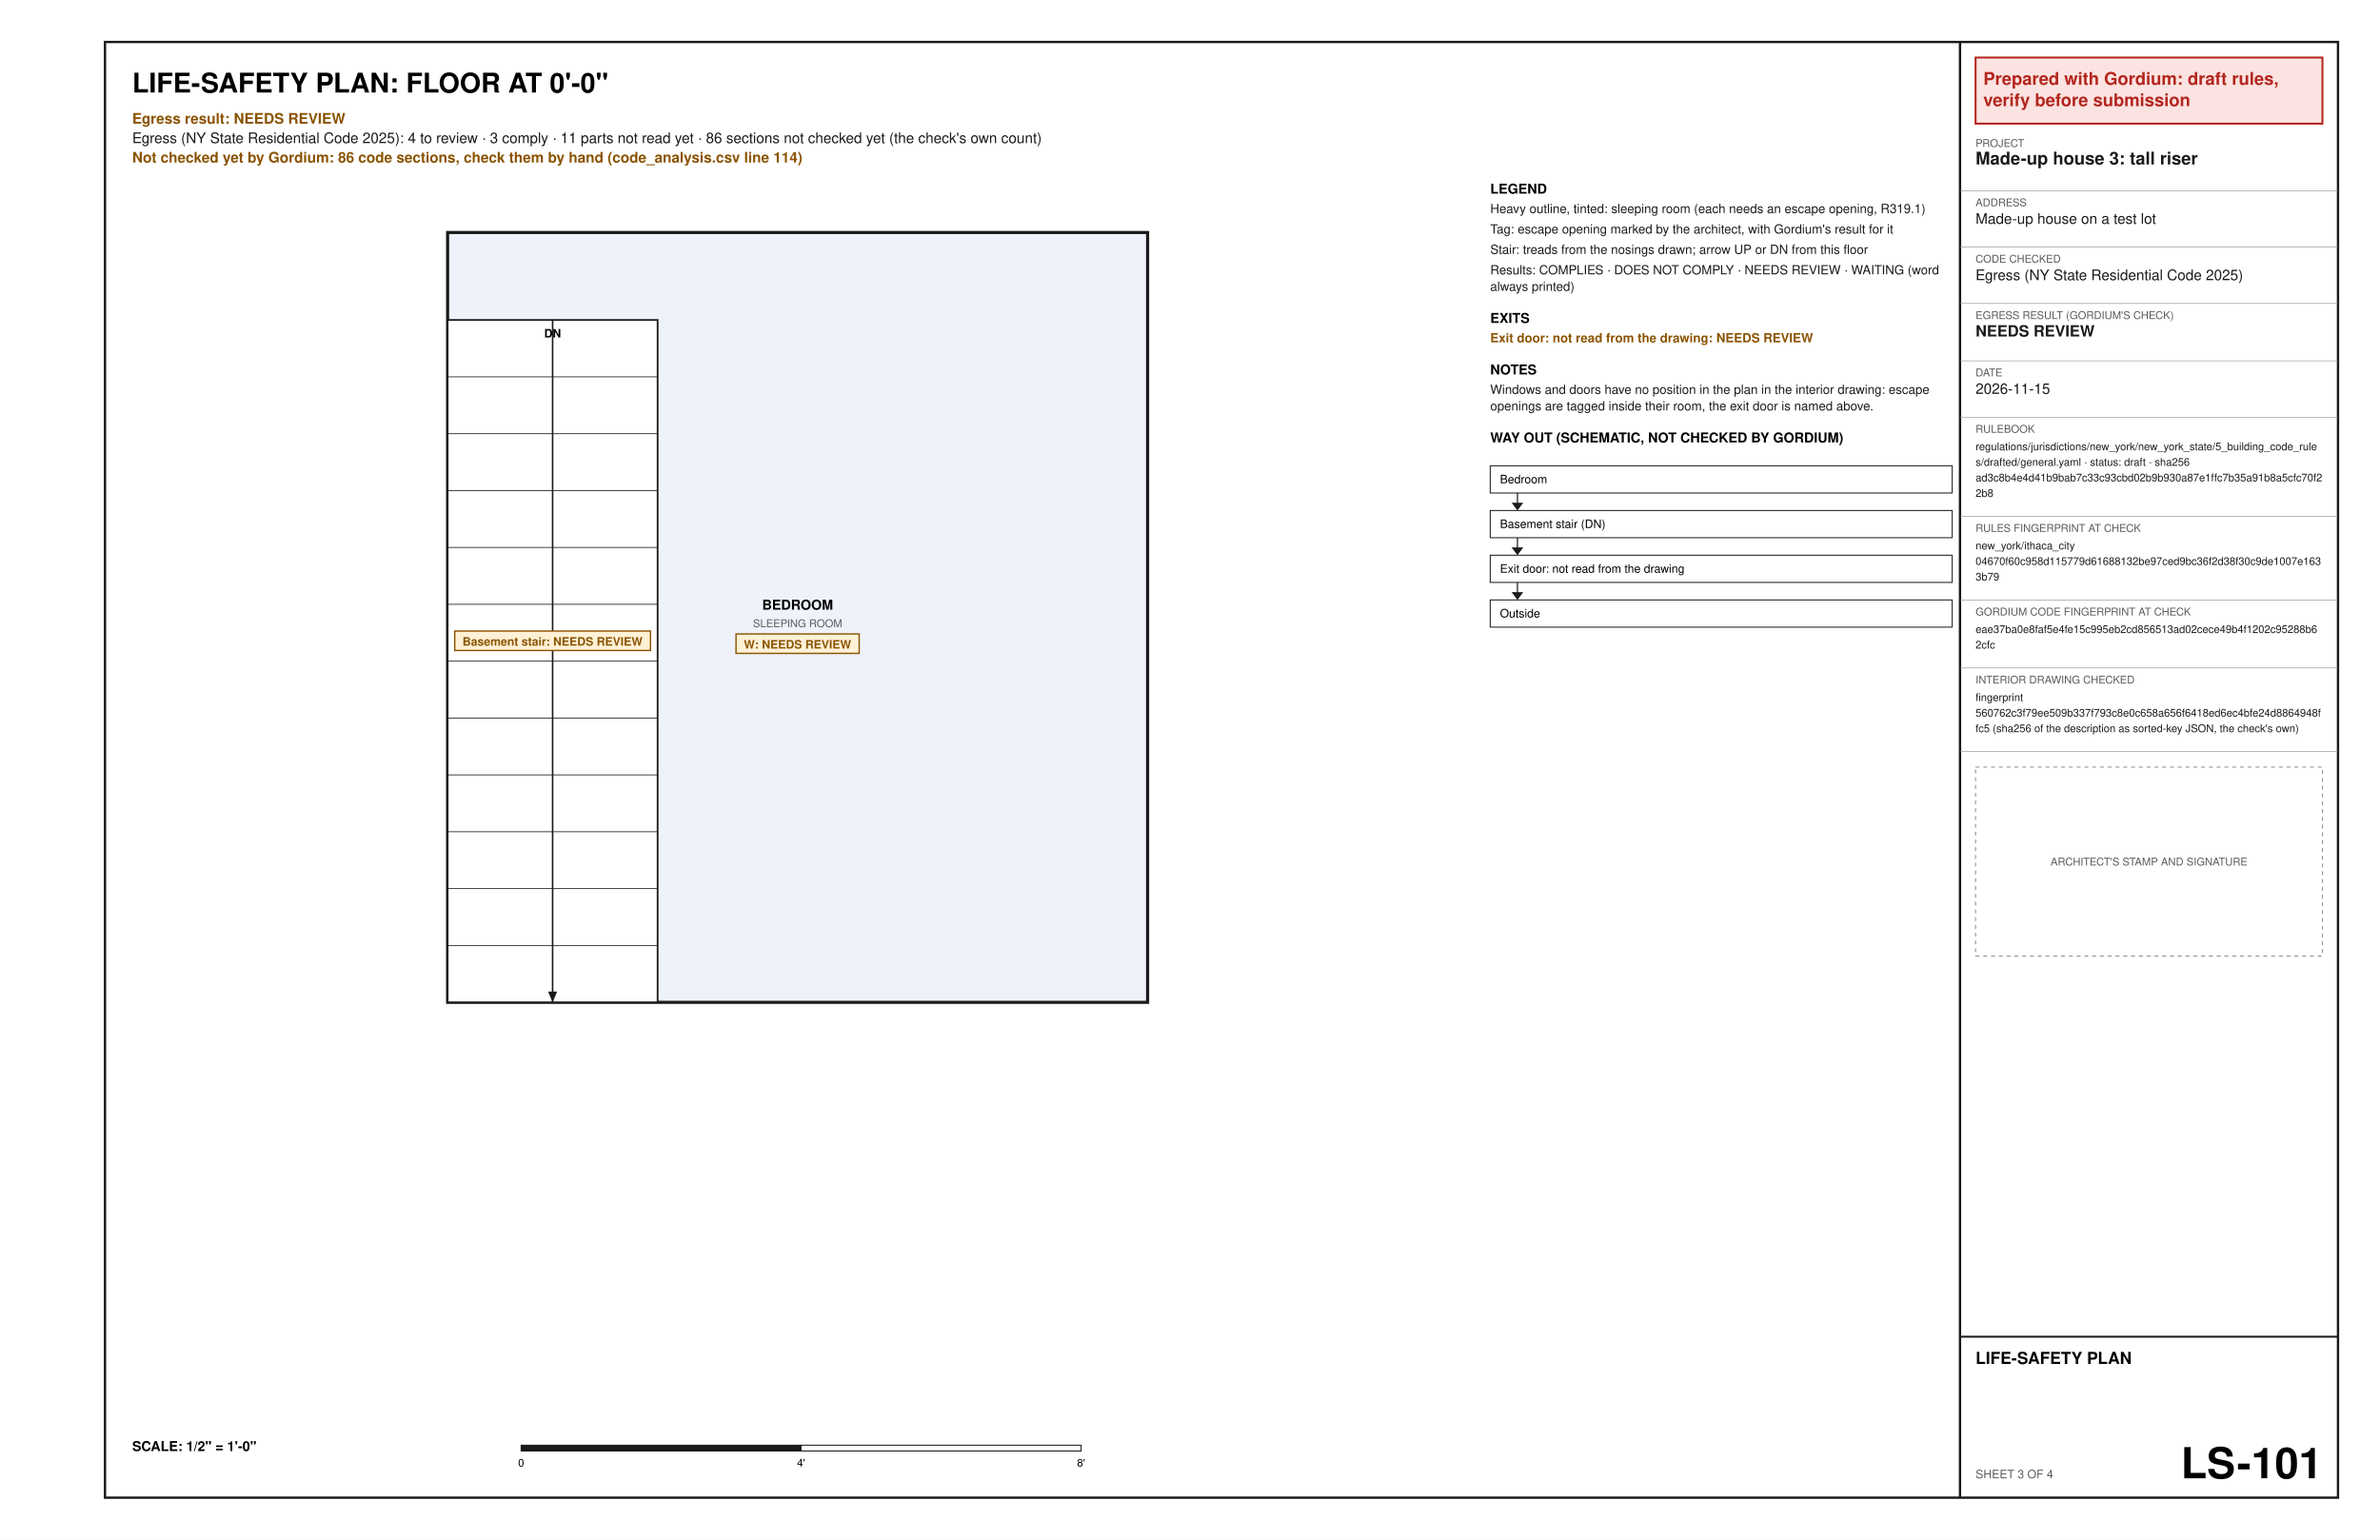
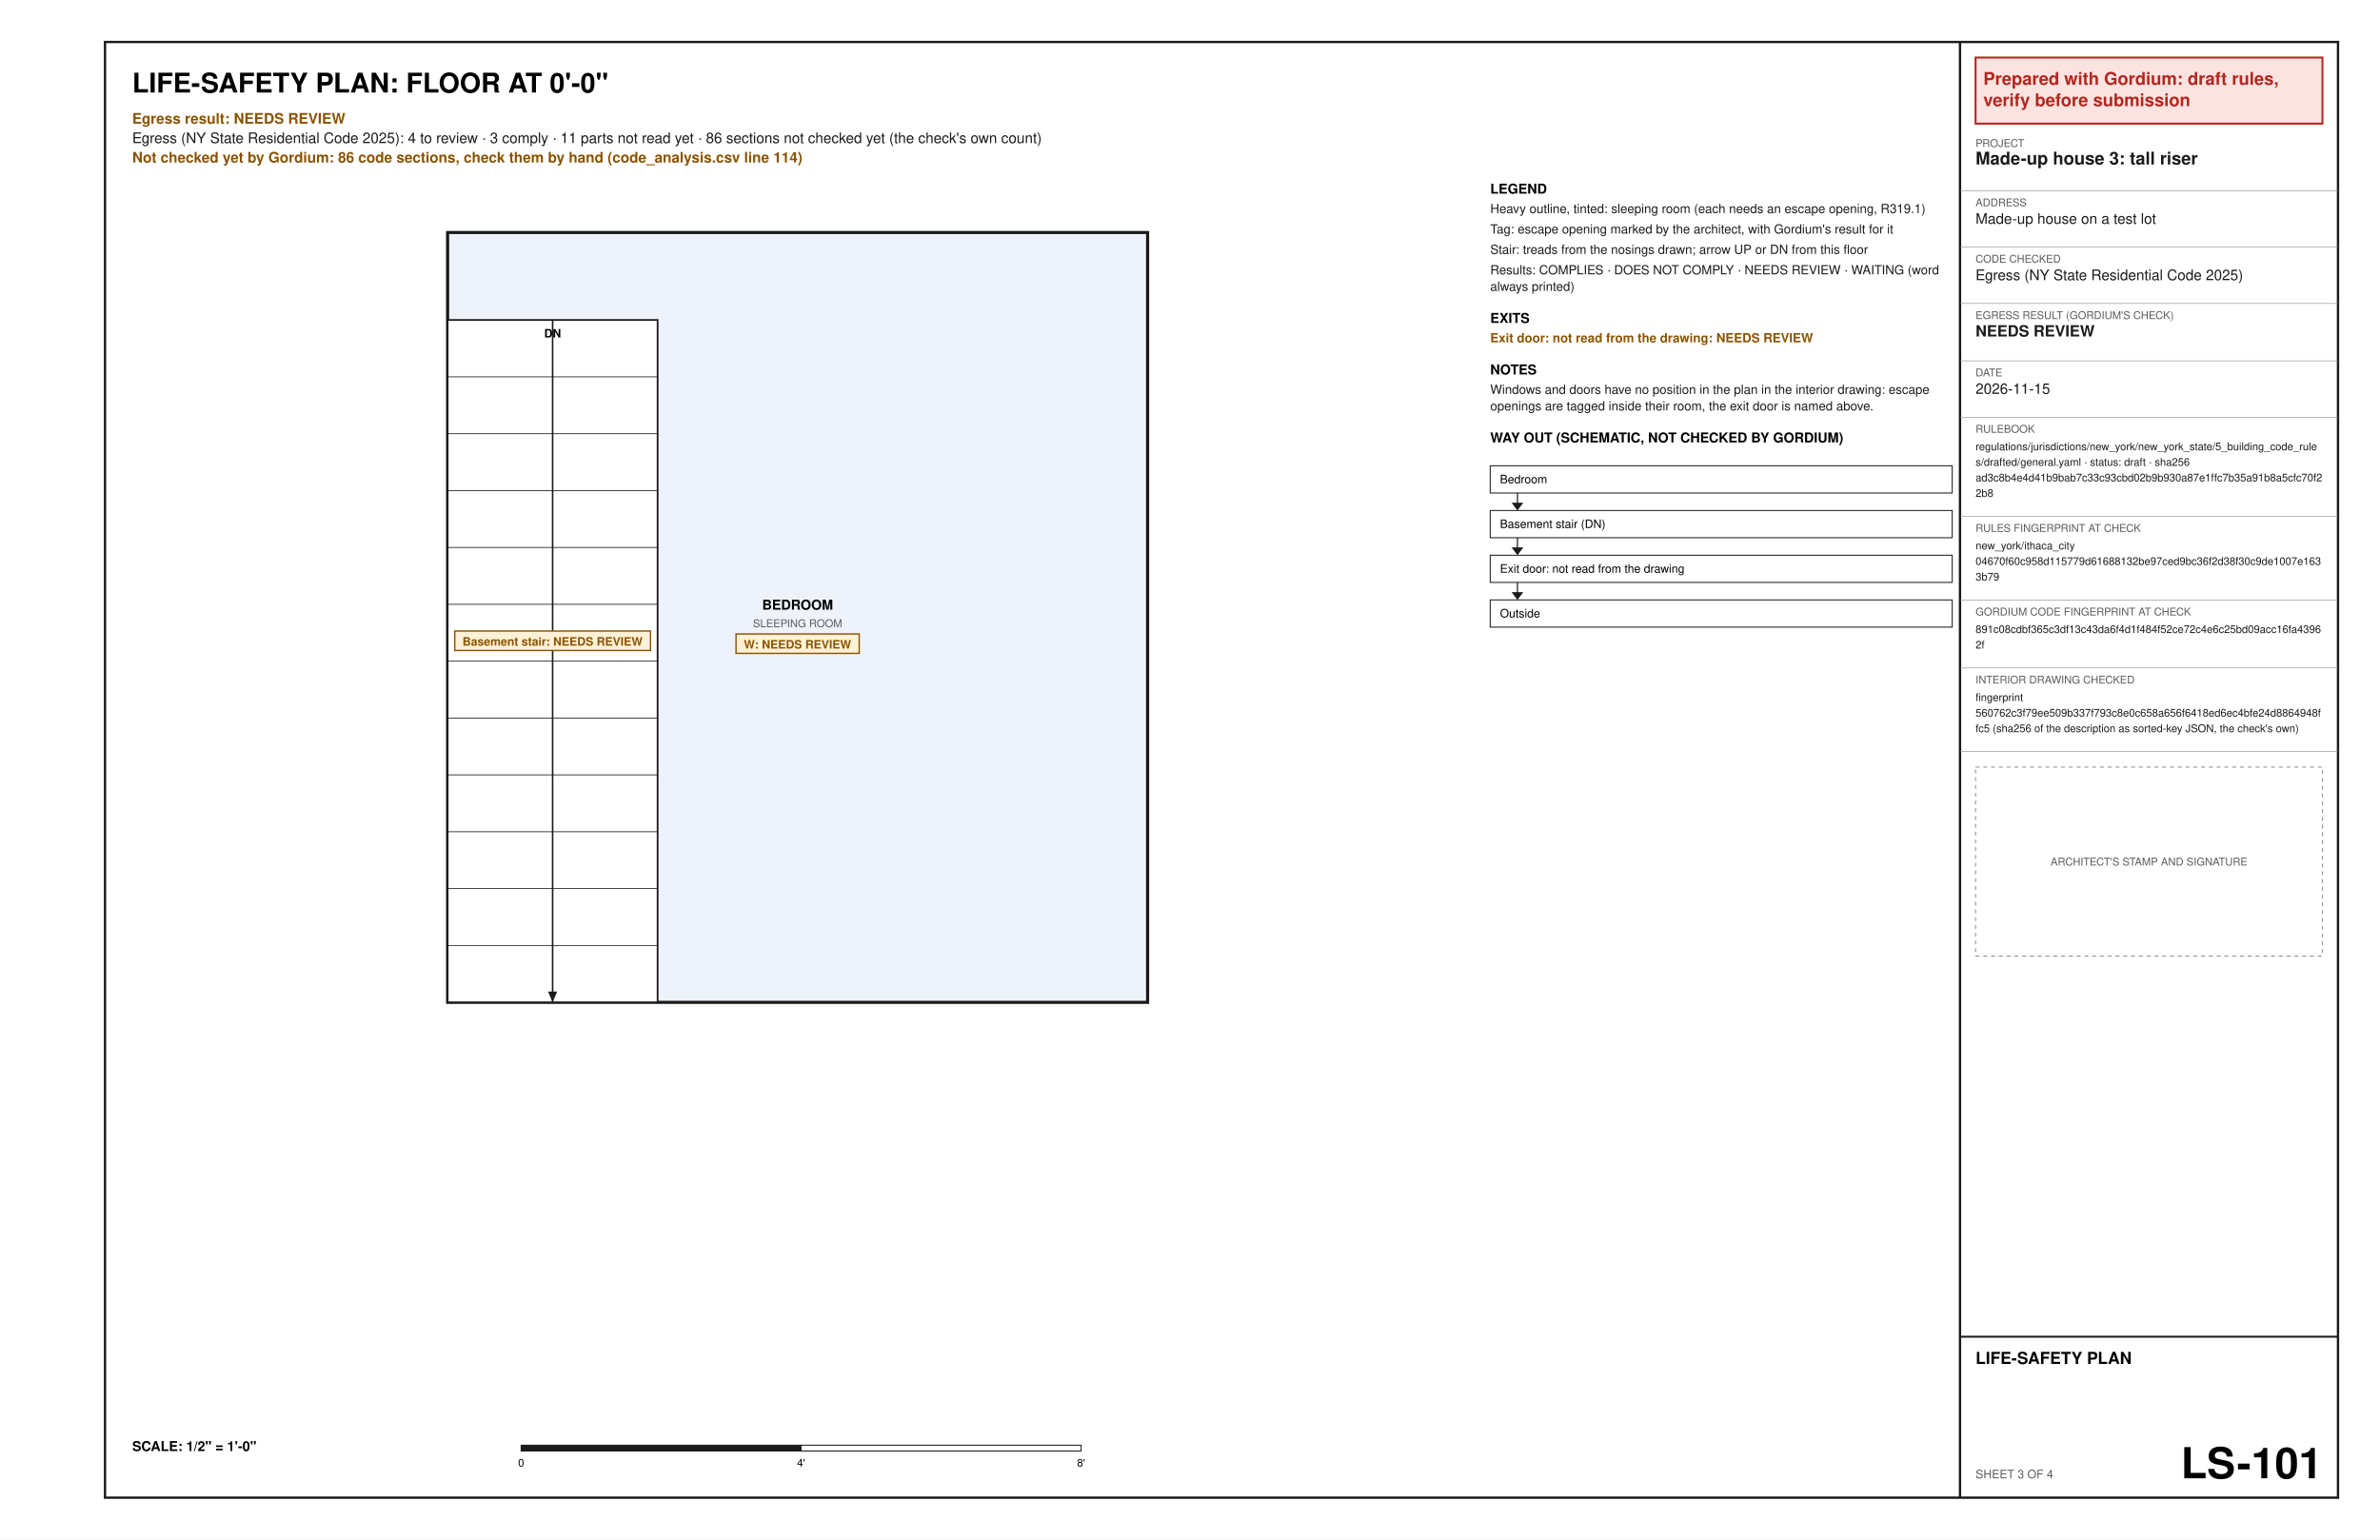
<svg xmlns="http://www.w3.org/2000/svg" width="17in" height="11in" viewBox="0 0 1224 792" font-family="Helvetica, Arial, sans-serif">
  <rect x="0" y="0" width="1224" height="792" fill="#ffffff" />
  <text x="68" y="47.6" font-size="14" font-weight="bold" text-anchor="start" fill="#000000" xml:space="preserve">LIFE-SAFETY PLAN: FLOOR AT 0'-0"</text>
  <text x="68" y="63.6" font-size="7.5" font-weight="bold" text-anchor="start" fill="#8a5300" xml:space="preserve">Egress result: NEEDS REVIEW</text>
  <text x="68" y="73.6" font-size="7.5" text-anchor="start" fill="#1a1a1a" xml:space="preserve">Egress (NY State Residential Code 2025): 4 to review · 3 comply · 11 parts not read yet · 86 sections not checked yet (the check's own count)</text>
  <text x="68" y="83.6" font-size="7.5" font-weight="bold" text-anchor="start" fill="#8a5300" xml:space="preserve">Not checked yet by Gordium: 86 code sections, check them by hand (code_analysis.csv line 114)</text>
  <polygon points="230.2,515.6 590.2,515.6 590.2,119.6 230.2,119.6" fill="#eef3fb" stroke="#1a1a1a" stroke-width="1.6" />
  <text x="410.2" y="313.6" font-size="7" font-weight="bold" text-anchor="middle" fill="#000000" xml:space="preserve">BEDROOM</text>
  <text x="410.2" y="322.6" font-size="5.5" text-anchor="middle" fill="#5a5a5a" xml:space="preserve">SLEEPING ROOM</text>
  <polygon points="378.53,326.1 441.87,326.1 441.87,336.1 378.53,336.1" fill="#fff1d6" stroke="#8a5300" stroke-width="0.7" />
  <text x="382.53" y="333.6" font-size="6" font-weight="bold" text-anchor="start" fill="#8a5300" xml:space="preserve">W: NEEDS REVIEW</text>
  <polygon points="230.2,515.6 338.2,515.6 338.2,164.6 230.2,164.6" fill="#ffffff" stroke="#1a1a1a" stroke-width="0.9" />
  <line x1="230.2" y1="486.35" x2="338.2" y2="486.35" stroke="#1a1a1a" stroke-width="0.4" />
  <line x1="230.2" y1="457.1" x2="338.2" y2="457.1" stroke="#1a1a1a" stroke-width="0.4" />
  <line x1="230.2" y1="427.85" x2="338.2" y2="427.85" stroke="#1a1a1a" stroke-width="0.4" />
  <line x1="230.2" y1="398.6" x2="338.2" y2="398.6" stroke="#1a1a1a" stroke-width="0.4" />
  <line x1="230.2" y1="369.35" x2="338.2" y2="369.35" stroke="#1a1a1a" stroke-width="0.4" />
  <line x1="230.2" y1="340.1" x2="338.2" y2="340.1" stroke="#1a1a1a" stroke-width="0.4" />
  <line x1="230.2" y1="310.85" x2="338.2" y2="310.85" stroke="#1a1a1a" stroke-width="0.4" />
  <line x1="230.2" y1="281.6" x2="338.2" y2="281.6" stroke="#1a1a1a" stroke-width="0.4" />
  <line x1="230.2" y1="252.35" x2="338.2" y2="252.35" stroke="#1a1a1a" stroke-width="0.4" />
  <line x1="230.2" y1="223.1" x2="338.2" y2="223.1" stroke="#1a1a1a" stroke-width="0.4" />
  <line x1="230.2" y1="193.85" x2="338.2" y2="193.85" stroke="#1a1a1a" stroke-width="0.4" />
  <line x1="284.2" y1="164.6" x2="284.2" y2="515.6" stroke="#1a1a1a" stroke-width="0.8" />
  <polygon points="284.2,515.6 281.86,510.07 286.54,510.07" fill="#1a1a1a" />
  <text x="284.2" y="173.6" font-size="6" font-weight="bold" text-anchor="middle" fill="#000000" xml:space="preserve">DN</text>
  <polygon points="233.86,324.6 334.54,324.6 334.54,334.6 233.86,334.6" fill="#fff1d6" stroke="#8a5300" stroke-width="0.7" />
  <text x="237.86" y="332.1" font-size="6" font-weight="bold" text-anchor="start" fill="#8a5300" xml:space="preserve">Basement stair: NEEDS REVIEW</text>
  <text x="68" y="746.4" font-size="7" font-weight="bold" text-anchor="start" fill="#000000" xml:space="preserve">SCALE: 1/2" = 1'-0"</text>
  <polygon points="268,743.4 412,743.4 412,746.4 268,746.4" fill="#1a1a1a" stroke="#1a1a1a" stroke-width="0.5" />
  <polygon points="412,743.4 556,743.4 556,746.4 412,746.4" fill="#ffffff" stroke="#1a1a1a" stroke-width="0.5" />
  <text x="268" y="754.4" font-size="5.5" text-anchor="middle" fill="#000000" xml:space="preserve">0</text>
  <text x="412" y="754.4" font-size="5.5" text-anchor="middle" fill="#000000" xml:space="preserve">4'</text>
  <text x="556" y="754.4" font-size="5.5" text-anchor="middle" fill="#000000" xml:space="preserve">8'</text>
  <text x="766.4" y="99.6" font-size="7" font-weight="bold" text-anchor="start" fill="#000000" xml:space="preserve">LEGEND</text>
  <text x="766.4" y="109.6" font-size="6.5" text-anchor="start" fill="#1a1a1a" xml:space="preserve">Heavy outline, tinted: sleeping room (each needs an escape opening, R319.1)</text>
  <text x="766.4" y="120.1" font-size="6.5" text-anchor="start" fill="#1a1a1a" xml:space="preserve">Tag: escape opening marked by the architect, with Gordium's result for it</text>
  <text x="766.4" y="130.6" font-size="6.5" text-anchor="start" fill="#1a1a1a" xml:space="preserve">Stair: treads from the nosings drawn; arrow UP or DN from this floor</text>
  <text x="766.4" y="141.1" font-size="6.5" text-anchor="start" fill="#1a1a1a" xml:space="preserve">Results: COMPLIES · DOES NOT COMPLY · NEEDS REVIEW · WAITING (word</text>
  <text x="766.4" y="149.6" font-size="6.5" text-anchor="start" fill="#1a1a1a" xml:space="preserve">always printed)</text>
  <text x="766.4" y="166.1" font-size="7" font-weight="bold" text-anchor="start" fill="#000000" xml:space="preserve">EXITS</text>
  <text x="766.4" y="176.1" font-size="6.5" font-weight="bold" text-anchor="start" fill="#8a5300" xml:space="preserve">Exit door: not read from the drawing: NEEDS REVIEW</text>
  <text x="766.4" y="192.6" font-size="7" font-weight="bold" text-anchor="start" fill="#000000" xml:space="preserve">NOTES</text>
  <text x="766.4" y="202.6" font-size="6.5" text-anchor="start" fill="#1a1a1a" xml:space="preserve">Windows and doors have no position in the plan in the interior drawing: escape</text>
  <text x="766.4" y="211.1" font-size="6.5" text-anchor="start" fill="#1a1a1a" xml:space="preserve">openings are tagged inside their room, the exit door is named above.</text>
  <text x="766.4" y="227.6" font-size="7" font-weight="bold" text-anchor="start" fill="#000000" xml:space="preserve">WAY OUT (SCHEMATIC, NOT CHECKED BY GORDIUM)</text>
  <polygon points="766.4,239.6 1004,239.6 1004,253.6 766.4,253.6" fill="none" stroke="#1a1a1a" stroke-width="0.5" />
  <text x="771.4" y="248.6" font-size="6" text-anchor="start" fill="#000000" xml:space="preserve">Bedroom</text>
  <line x1="780.4" y1="253.6" x2="780.4" y2="261.6" stroke="#1a1a1a" stroke-width="0.6" />
  <polygon points="777.4,258.6 783.4,258.6 780.4,262.6" fill="#1a1a1a" />
  <polygon points="766.4,262.6 1004,262.6 1004,276.6 766.4,276.6" fill="none" stroke="#1a1a1a" stroke-width="0.5" />
  <text x="771.4" y="271.6" font-size="6" text-anchor="start" fill="#000000" xml:space="preserve">Basement stair (DN)</text>
  <line x1="780.4" y1="276.6" x2="780.4" y2="284.6" stroke="#1a1a1a" stroke-width="0.6" />
  <polygon points="777.4,281.6 783.4,281.6 780.4,285.6" fill="#1a1a1a" />
  <polygon points="766.4,285.6 1004,285.6 1004,299.6 766.4,299.6" fill="none" stroke="#1a1a1a" stroke-width="0.5" />
  <text x="771.4" y="294.6" font-size="6" text-anchor="start" fill="#000000" xml:space="preserve">Exit door: not read from the drawing</text>
  <line x1="780.4" y1="299.6" x2="780.4" y2="307.6" stroke="#1a1a1a" stroke-width="0.6" />
  <polygon points="777.4,304.6 783.4,304.6 780.4,308.6" fill="#1a1a1a" />
  <polygon points="766.4,308.6 1004,308.6 1004,322.6 766.4,322.6" fill="none" stroke="#1a1a1a" stroke-width="0.5" />
  <text x="771.4" y="317.6" font-size="6" text-anchor="start" fill="#000000" xml:space="preserve">Outside</text>
  <polygon points="54,21.6 1202.4,21.6 1202.4,770.4 54,770.4" fill="none" stroke="#1a1a1a" stroke-width="1.2" />
  <line x1="1008" y1="21.6" x2="1008" y2="770.4" stroke="#1a1a1a" stroke-width="1.2" />
  <polygon points="1016,29.6 1194.4,29.6 1194.4,63.6 1016,63.6" fill="#fbe3e1" stroke="#b3261e" stroke-width="1" />
  <text x="1020" y="43.6" font-size="9" font-weight="bold" text-anchor="start" fill="#b3261e" xml:space="preserve">Prepared with Gordium: draft rules,</text>
  <text x="1020" y="54.6" font-size="9" font-weight="bold" text-anchor="start" fill="#b3261e" xml:space="preserve">verify before submission</text>
  <text x="1016" y="75.6" font-size="5.5" text-anchor="start" fill="#5a5a5a" xml:space="preserve">PROJECT</text>
  <text x="1016" y="84.6" font-size="9" font-weight="bold" text-anchor="start" fill="#1a1a1a" xml:space="preserve">Made-up house 3: tall riser</text>
  <line x1="1008" y1="98.1" x2="1202.4" y2="98.1" stroke="#8c8c8c" stroke-width="0.3" />
  <text x="1016" y="106.1" font-size="5.5" text-anchor="start" fill="#5a5a5a" xml:space="preserve">ADDRESS</text>
  <text x="1016" y="115.1" font-size="7.5" text-anchor="start" fill="#1a1a1a" xml:space="preserve">Made-up house on a test lot</text>
  <line x1="1008" y1="127.1" x2="1202.4" y2="127.1" stroke="#8c8c8c" stroke-width="0.3" />
  <text x="1016" y="135.1" font-size="5.5" text-anchor="start" fill="#5a5a5a" xml:space="preserve">CODE CHECKED</text>
  <text x="1016" y="144.1" font-size="7.5" text-anchor="start" fill="#1a1a1a" xml:space="preserve">Egress (NY State Residential Code 2025)</text>
  <line x1="1008" y1="156.1" x2="1202.4" y2="156.1" stroke="#8c8c8c" stroke-width="0.3" />
  <text x="1016" y="164.1" font-size="5.5" text-anchor="start" fill="#5a5a5a" xml:space="preserve">EGRESS RESULT (GORDIUM'S CHECK)</text>
  <text x="1016" y="173.1" font-size="8" font-weight="bold" text-anchor="start" fill="#1a1a1a" xml:space="preserve">NEEDS REVIEW</text>
  <line x1="1008" y1="185.6" x2="1202.4" y2="185.6" stroke="#8c8c8c" stroke-width="0.3" />
  <text x="1016" y="193.6" font-size="5.5" text-anchor="start" fill="#5a5a5a" xml:space="preserve">DATE</text>
  <text x="1016" y="202.6" font-size="7.5" text-anchor="start" fill="#1a1a1a" xml:space="preserve">2026-11-15</text>
  <line x1="1008" y1="214.6" x2="1202.4" y2="214.6" stroke="#8c8c8c" stroke-width="0.3" />
  <text x="1016" y="222.6" font-size="5.5" text-anchor="start" fill="#5a5a5a" xml:space="preserve">RULEBOOK</text>
  <text x="1016" y="231.6" font-size="5.5" text-anchor="start" fill="#1a1a1a" xml:space="preserve">regulations/jurisdictions/new_york/new_york_state/5_building_code_rule</text>
  <text x="1016" y="239.6" font-size="5.5" text-anchor="start" fill="#1a1a1a" xml:space="preserve">s/drafted/general.yaml · status: draft · sha256</text>
  <text x="1016" y="247.6" font-size="5.5" text-anchor="start" fill="#1a1a1a" xml:space="preserve">ad3c8b4e4d41b9bab7c33c93cbd02b9b930a87e1ffc7b35a91b8a5cfc70f2</text>
  <text x="1016" y="255.6" font-size="5.5" text-anchor="start" fill="#1a1a1a" xml:space="preserve">2b8</text>
  <line x1="1008" y1="265.6" x2="1202.4" y2="265.6" stroke="#8c8c8c" stroke-width="0.3" />
  <text x="1016" y="273.6" font-size="5.5" text-anchor="start" fill="#5a5a5a" xml:space="preserve">RULES FINGERPRINT AT CHECK</text>
  <text x="1016" y="282.6" font-size="5.5" text-anchor="start" fill="#1a1a1a" xml:space="preserve">new_york/ithaca_city</text>
  <text x="1016" y="290.6" font-size="5.5" text-anchor="start" fill="#1a1a1a" xml:space="preserve">04670f60c958d115779d61688132be97ced9bc36f2d38f30c9de1007e163</text>
  <text x="1016" y="298.6" font-size="5.5" text-anchor="start" fill="#1a1a1a" xml:space="preserve">3b79</text>
  <line x1="1008" y1="308.6" x2="1202.4" y2="308.6" stroke="#8c8c8c" stroke-width="0.3" />
  <text x="1016" y="316.6" font-size="5.5" text-anchor="start" fill="#5a5a5a" xml:space="preserve">GORDIUM CODE FINGERPRINT AT CHECK</text>
-   <text x="1016" y="325.6" font-size="5.5" text-anchor="start" fill="#1a1a1a" xml:space="preserve">eae37ba0e8faf5e4fe15c995eb2cd856513ad02cece49b4f1202c95288b6</text>
-   <text x="1016" y="333.6" font-size="5.5" text-anchor="start" fill="#1a1a1a" xml:space="preserve">2cfc</text>
+   <text x="1016" y="325.6" font-size="5.5" text-anchor="start" fill="#1a1a1a" xml:space="preserve">891c08cdbf365c3df13c43da6f4d1f484f52ce72c4e6c25bd09acc16fa4396</text>
+   <text x="1016" y="333.6" font-size="5.5" text-anchor="start" fill="#1a1a1a" xml:space="preserve">2f</text>
  <line x1="1008" y1="343.6" x2="1202.4" y2="343.6" stroke="#8c8c8c" stroke-width="0.3" />
  <text x="1016" y="351.6" font-size="5.5" text-anchor="start" fill="#5a5a5a" xml:space="preserve">INTERIOR DRAWING CHECKED</text>
  <text x="1016" y="360.6" font-size="5.5" text-anchor="start" fill="#1a1a1a" xml:space="preserve">fingerprint</text>
  <text x="1016" y="368.6" font-size="5.5" text-anchor="start" fill="#1a1a1a" xml:space="preserve">560762c3f79ee509b337f793c8e0c658a656f6418ed6ec4bfe24d8864948f</text>
  <text x="1016" y="376.6" font-size="5.5" text-anchor="start" fill="#1a1a1a" xml:space="preserve">fc5 (sha256 of the description as sorted-key JSON, the check's own)</text>
  <line x1="1008" y1="386.6" x2="1202.4" y2="386.6" stroke="#8c8c8c" stroke-width="0.3" />
  <polygon points="1016,394.6 1194.4,394.6 1194.4,491.8 1016,491.8" fill="none" stroke="#8c8c8c" stroke-width="0.5" stroke-dasharray="2 2" />
  <text x="1105.2" y="445.2" font-size="5.5" text-anchor="middle" fill="#5a5a5a" xml:space="preserve">ARCHITECT'S STAMP AND SIGNATURE</text>
  <line x1="1008" y1="687.6" x2="1202.4" y2="687.6" stroke="#1a1a1a" stroke-width="1" />
  <text x="1016" y="701.6" font-size="8.5" font-weight="bold" text-anchor="start" fill="#000000" xml:space="preserve">LIFE-SAFETY PLAN</text>
  <text x="1016" y="760.4" font-size="6" text-anchor="start" fill="#5a5a5a" xml:space="preserve">SHEET 3 OF 4</text>
  <text x="1194.4" y="760.4" font-size="22" font-weight="bold" text-anchor="end" fill="#000000" xml:space="preserve">LS-101</text>
</svg>
